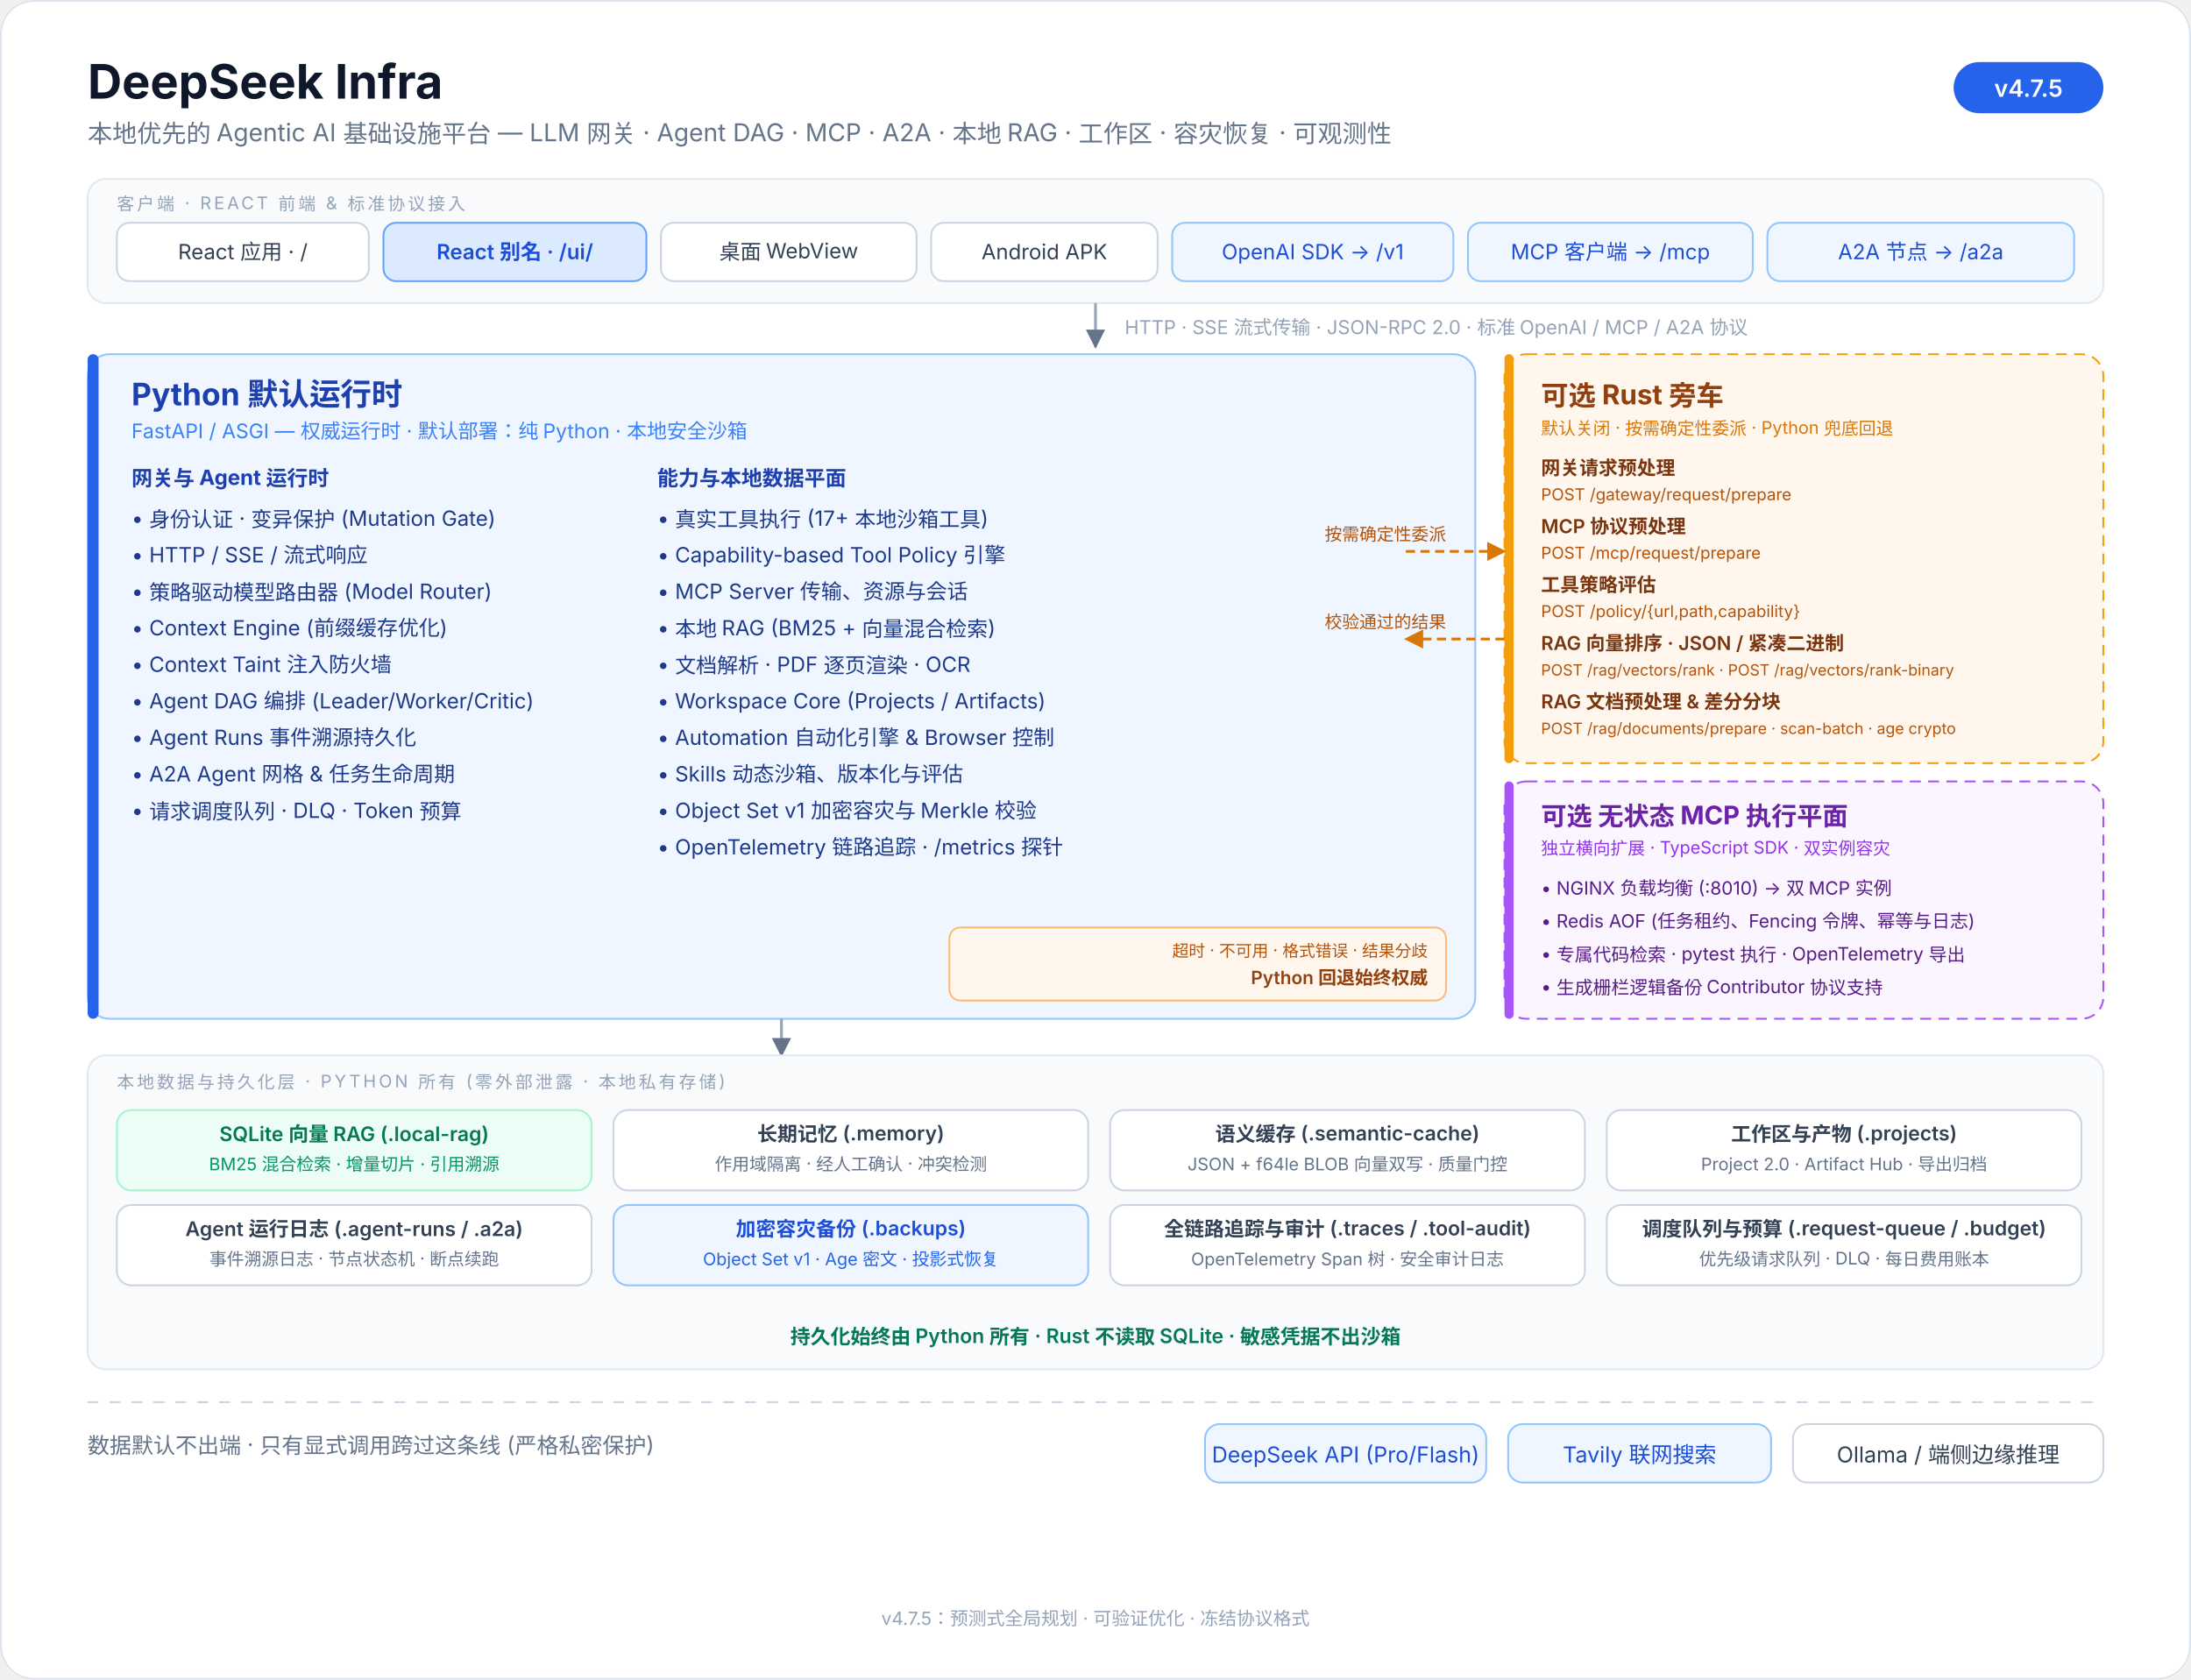
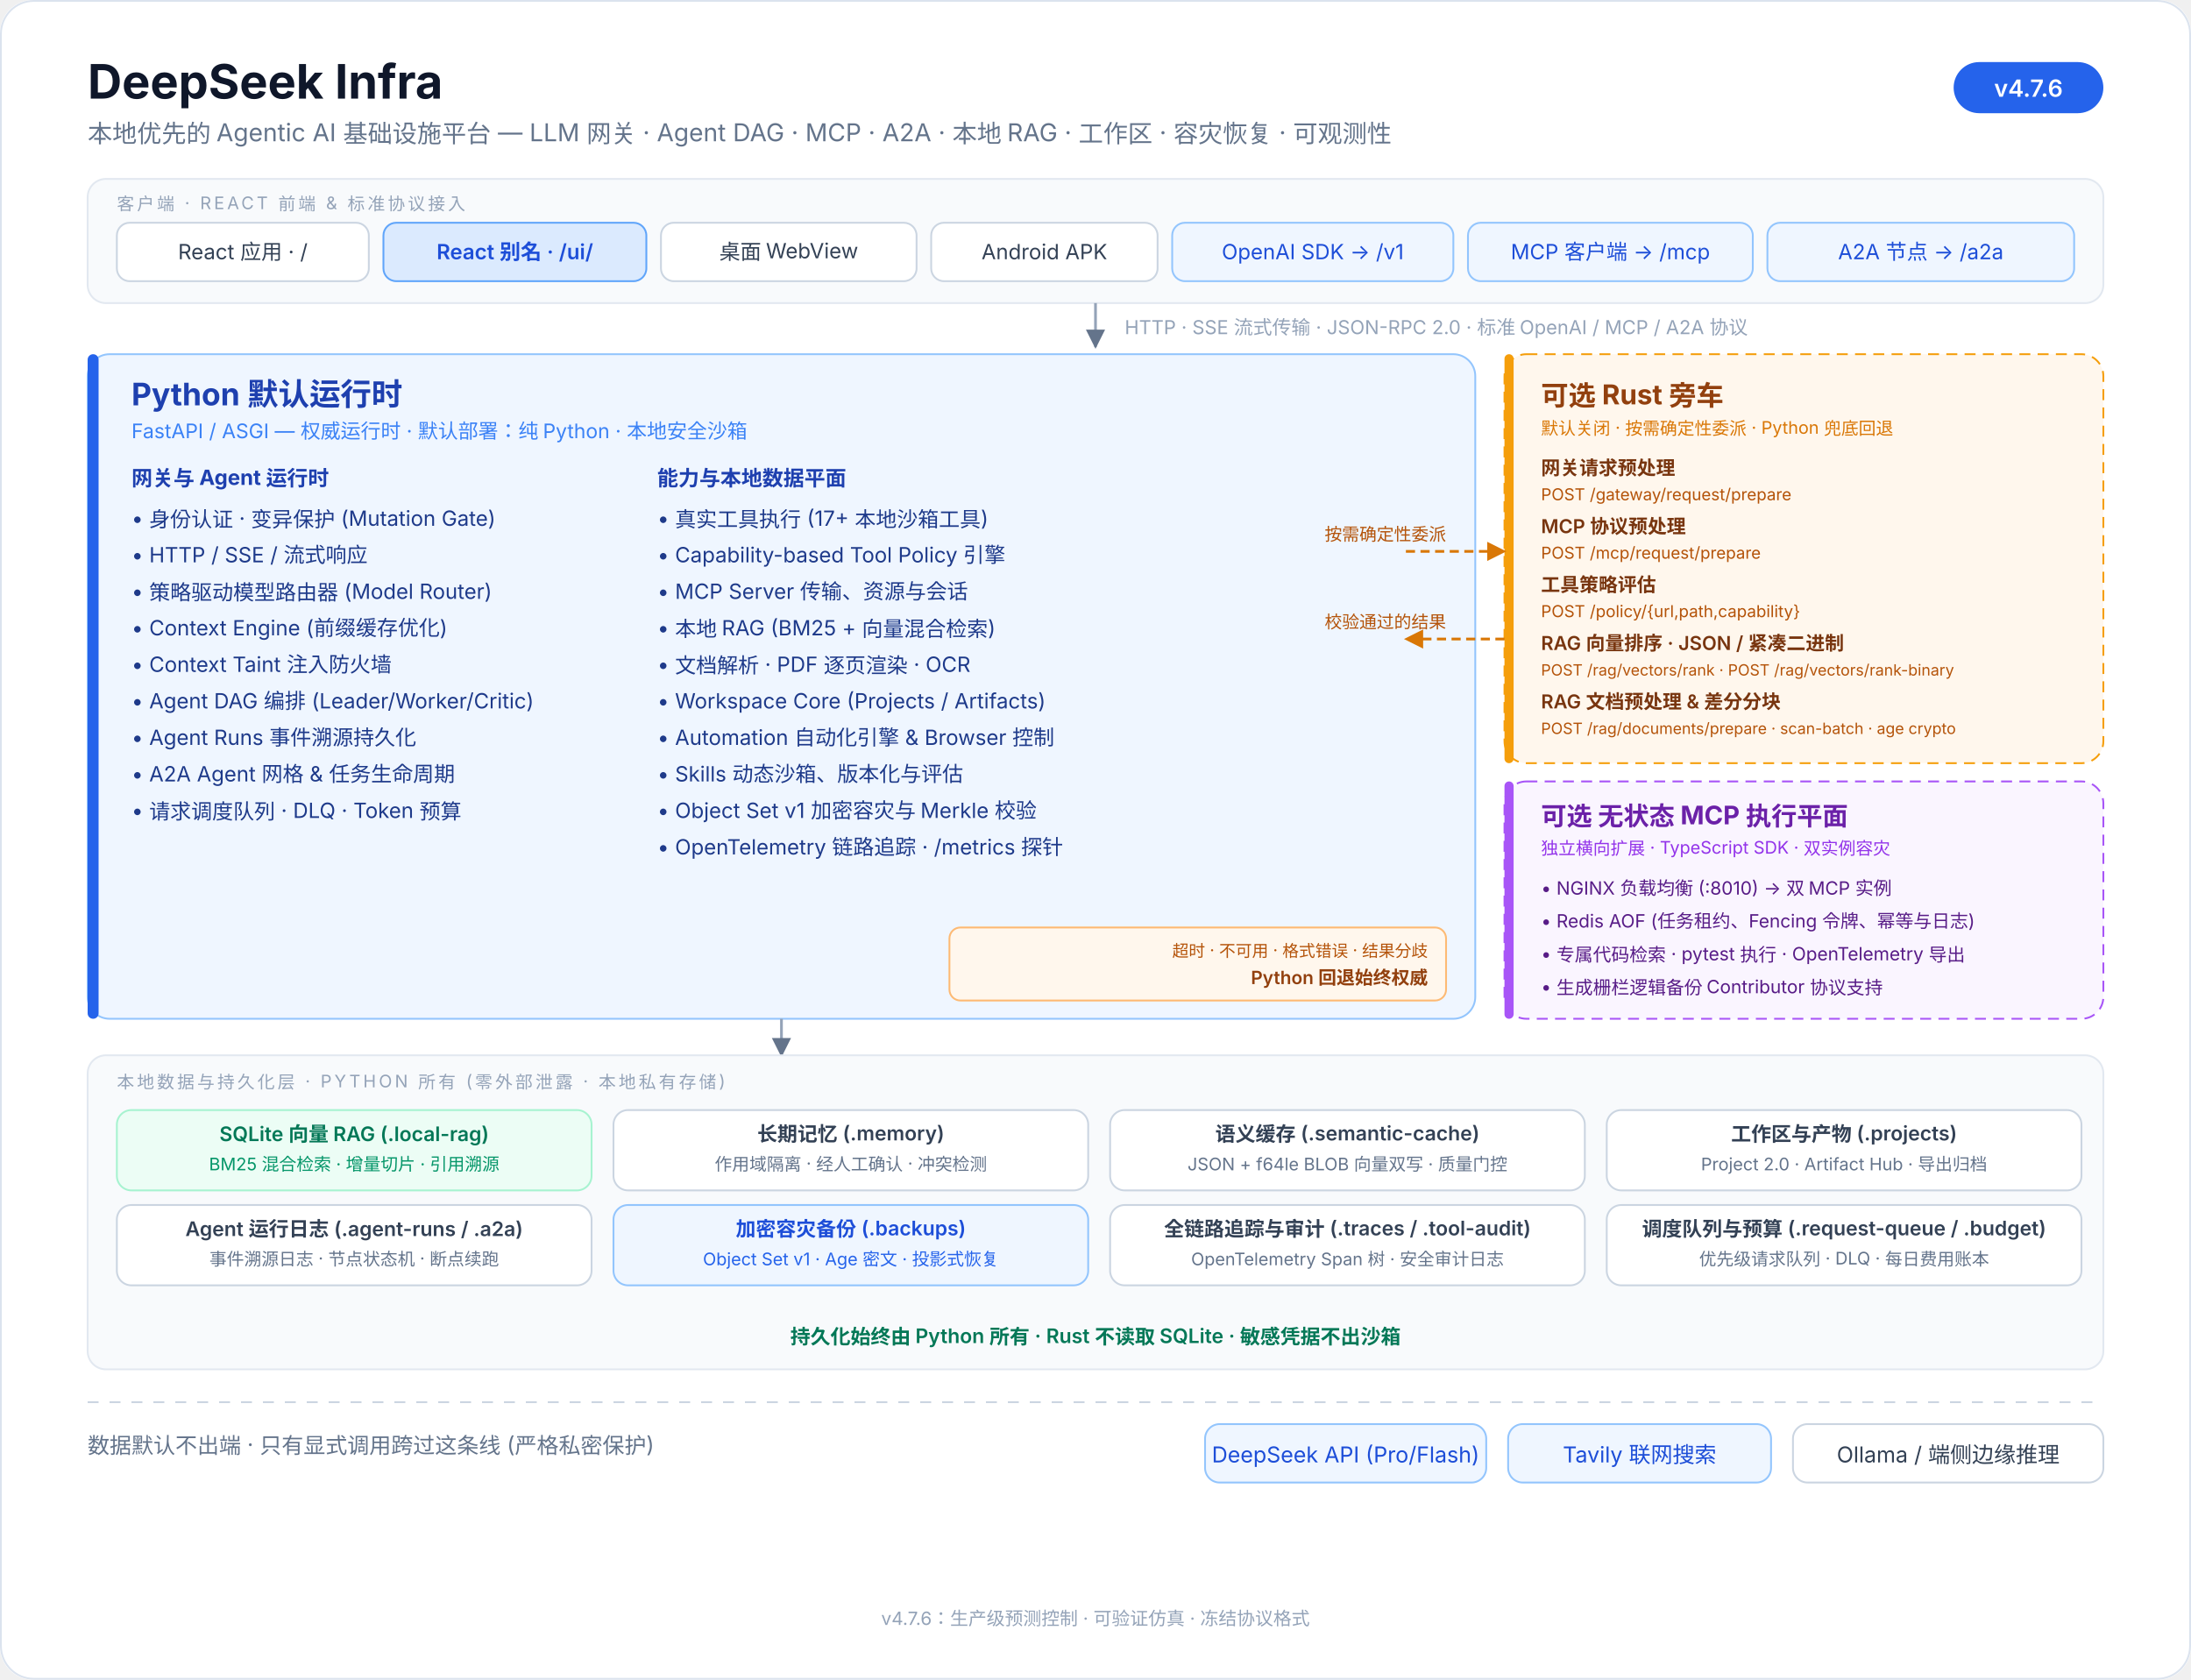
<svg xmlns="http://www.w3.org/2000/svg" viewBox="0 0 1200 920" font-family="ui-sans-serif, system-ui, -apple-system, 'Segoe UI', 'PingFang SC', 'Microsoft YaHei', sans-serif">
  <defs>
    <marker id="arrow" viewBox="0 0 10 10" refX="9" refY="5" markerWidth="7" markerHeight="7" orient="auto-start-reverse">
      <path d="M 0 0 L 10 5 L 0 10 z" fill="#64748b" />
    </marker>
    <marker id="rust-arrow" viewBox="0 0 10 10" refX="9" refY="5" markerWidth="7" markerHeight="7" orient="auto-start-reverse">
      <path d="M 0 0 L 10 5 L 0 10 z" fill="#d97706" />
    </marker>
  </defs>
  <rect x="0" y="0" width="1200" height="920" rx="18" fill="#ffffff" />
  <rect x="0.5" y="0.5" width="1199" height="919" rx="18" fill="none" stroke="#dbe3ee" />
  <text x="48" y="54" font-size="26" font-weight="700" fill="#0f172a">DeepSeek Infra</text>
  <text x="48" y="78" font-size="13.5" fill="#64748b">本地优先的 Agentic AI 基础设施平台 — LLM 网关 · Agent DAG · MCP · A2A · 本地 RAG · 工作区 · 容灾恢复 · 可观测性</text>
  <rect x="1070" y="34" width="82" height="28" rx="14" fill="#2563eb" />
-   <text x="1111" y="53" font-size="13" font-weight="600" fill="#ffffff" text-anchor="middle">v4.7.5</text>
+   <text x="1111" y="53" font-size="13" font-weight="600" fill="#ffffff" text-anchor="middle">v4.7.6</text>
  <rect x="48" y="98" width="1104" height="68" rx="10" fill="#f8fafc" stroke="#e2e8f0" />
  <text x="64" y="115" font-size="9.5" letter-spacing="1.5" fill="#94a3b8">客户端 · REACT 前端 &amp; 标准协议接入</text>
  <g font-size="11.5" fill="#334155" text-anchor="middle">
    <rect x="64" y="122" width="138" height="32" rx="7" fill="#ffffff" stroke="#cbd5e1" />
    <text x="133" y="142">React 应用 · /</text>
    <rect x="210" y="122" width="144" height="32" rx="7" fill="#dbeafe" stroke="#60a5fa" />
    <text x="282" y="142" fill="#1d4ed8" font-weight="600">React 别名 · /ui/</text>
    <rect x="362" y="122" width="140" height="32" rx="7" fill="#ffffff" stroke="#cbd5e1" />
    <text x="432" y="142">桌面 WebView</text>
    <rect x="510" y="122" width="124" height="32" rx="7" fill="#ffffff" stroke="#cbd5e1" />
    <text x="572" y="142">Android APK</text>
    <rect x="642" y="122" width="154" height="32" rx="7" fill="#eff6ff" stroke="#93c5fd" />
    <text x="719" y="142" fill="#1d4ed8">OpenAI SDK → /v1</text>
    <rect x="804" y="122" width="156" height="32" rx="7" fill="#eff6ff" stroke="#93c5fd" />
    <text x="882" y="142" fill="#1d4ed8">MCP 客户端 → /mcp</text>
    <rect x="968" y="122" width="168" height="32" rx="7" fill="#eff6ff" stroke="#93c5fd" />
    <text x="1052" y="142" fill="#1d4ed8">A2A 节点 → /a2a</text>
  </g>
  <line x1="600" y1="166" x2="600" y2="190" stroke="#94a3b8" stroke-width="1.5" marker-end="url(#arrow)" />
  <text x="616" y="183" font-size="10.5" fill="#94a3b8">HTTP · SSE 流式传输 · JSON-RPC 2.0 · 标准 OpenAI / MCP / A2A 协议</text>
  <rect x="48" y="194" width="760" height="364" rx="12" fill="#eff6ff" stroke="#93c5fd" />
  <rect x="48" y="194" width="6" height="364" rx="3" fill="#2563eb" />
  <text x="72" y="222" font-size="17" font-weight="700" fill="#1e40af">Python 默认运行时</text>
  <text x="72" y="240" font-size="11" fill="#3b82f6">FastAPI / ASGI — 权威运行时 · 默认部署：纯 Python · 本地安全沙箱</text>
  <g font-size="11.5" fill="#1e3a8a">
    <text x="72" y="266" font-weight="700" fill="#1e40af">网关与 Agent 运行时</text>
    <text x="72" y="288">• 身份认证 · 变异保护 (Mutation Gate)</text>
    <text x="72" y="308">• HTTP / SSE / 流式响应</text>
    <text x="72" y="328">• 策略驱动模型路由器 (Model Router)</text>
    <text x="72" y="348">• Context Engine (前缀缓存优化)</text>
    <text x="72" y="368">• Context Taint 注入防火墙</text>
    <text x="72" y="388">• Agent DAG 编排 (Leader/Worker/Critic)</text>
    <text x="72" y="408">• Agent Runs 事件溯源持久化</text>
    <text x="72" y="428">• A2A Agent 网格 &amp; 任务生命周期</text>
    <text x="72" y="448">• 请求调度队列 · DLQ · Token 预算</text>
    <text x="360" y="266" font-weight="700" fill="#1e40af">能力与本地数据平面</text>
    <text x="360" y="288">• 真实工具执行 (17+ 本地沙箱工具)</text>
    <text x="360" y="308">• Capability-based Tool Policy 引擎</text>
    <text x="360" y="328">• MCP Server 传输、资源与会话</text>
    <text x="360" y="348">• 本地 RAG (BM25 + 向量混合检索)</text>
    <text x="360" y="368">• 文档解析 · PDF 逐页渲染 · OCR</text>
    <text x="360" y="388">• Workspace Core (Projects / Artifacts)</text>
    <text x="360" y="408">• Automation 自动化引擎 &amp; Browser 控制</text>
    <text x="360" y="428">• Skills 动态沙箱、版本化与评估</text>
    <text x="360" y="448">• Object Set v1 加密容灾与 Merkle 校验</text>
    <text x="360" y="468">• OpenTelemetry 链路追踪 · /metrics 探针</text>
  </g>
  <rect x="824" y="194" width="328" height="224" rx="12" fill="#fff7ed" stroke="#f59e0b" stroke-dasharray="6 4" />
  <rect x="824" y="194" width="5" height="224" rx="2.5" fill="#f59e0b" />
  <text x="844" y="222" font-size="15" font-weight="700" fill="#92400e">可选 Rust 旁车</text>
  <text x="844" y="238" font-size="9.5" fill="#d97706">默认关闭 · 按需确定性委派 · Python 兜底回退</text>
  <g font-size="10.5" fill="#78350f">
    <text x="844" y="260" font-weight="600">网关请求预处理</text>
    <text x="844" y="274" font-size="9" fill="#b45309">POST /gateway/request/prepare</text>
    <text x="844" y="292" font-weight="600">MCP 协议预处理</text>
    <text x="844" y="306" font-size="9" fill="#b45309">POST /mcp/request/prepare</text>
    <text x="844" y="324" font-weight="600">工具策略评估</text>
    <text x="844" y="338" font-size="9" fill="#b45309">POST /policy/{url,path,capability}</text>
    <text x="844" y="356" font-weight="600">RAG 向量排序 · JSON / 紧凑二进制</text>
    <text x="844" y="370" font-size="8.5" fill="#b45309">POST /rag/vectors/rank · POST /rag/vectors/rank-binary</text>
    <text x="844" y="388" font-weight="600">RAG 文档预处理 &amp; 差分分块</text>
    <text x="844" y="402" font-size="8.5" fill="#b45309">POST /rag/documents/prepare · scan-batch · age crypto</text>
  </g>
  <rect x="824" y="428" width="328" height="130" rx="12" fill="#faf5ff" stroke="#a855f7" stroke-dasharray="6 4" />
  <rect x="824" y="428" width="5" height="130" rx="2.5" fill="#a855f7" />
  <text x="844" y="452" font-size="14" font-weight="700" fill="#6b21a8">可选 无状态 MCP 执行平面</text>
  <text x="844" y="468" font-size="9.5" fill="#9333ea">独立横向扩展 · TypeScript SDK · 双实例容灾</text>
  <g font-size="10" fill="#581c87">
    <text x="844" y="490">• NGINX 负载均衡 (:8010) → 双 MCP 实例</text>
    <text x="844" y="508">• Redis AOF (任务租约、Fencing 令牌、幂等与日志)</text>
    <text x="844" y="526">• 专属代码检索 · pytest 执行 · OpenTelemetry 导出</text>
    <text x="844" y="544">• 生成栅栏逻辑备份 Contributor 协议支持</text>
  </g>
  <text x="792" y="296" font-size="9.5" fill="#b45309" text-anchor="end">按需确定性委派</text>
  <line x1="770" y1="302" x2="824" y2="302" stroke="#d97706" stroke-width="1.5" stroke-dasharray="5 3" marker-end="url(#rust-arrow)" />
  <line x1="824" y1="350" x2="770" y2="350" stroke="#d97706" stroke-width="1.5" stroke-dasharray="5 3" marker-end="url(#rust-arrow)" />
  <text x="792" y="344" font-size="9.5" fill="#b45309" text-anchor="end">校验通过的结果</text>
  <rect x="520" y="508" width="272" height="40" rx="6" fill="#fff7ed" stroke="#fdba74" />
  <text x="782" y="524" font-size="9" fill="#b45309" text-anchor="end">超时 · 不可用 · 格式错误 · 结果分歧</text>
  <text x="782" y="539" font-size="10" fill="#92400e" text-anchor="end" font-weight="600">Python 回退始终权威</text>
  <line x1="428" y1="558" x2="428" y2="578" stroke="#94a3b8" stroke-width="1.5" marker-end="url(#arrow)" />
  <rect x="48" y="578" width="1104" height="172" rx="10" fill="#f8fafc" stroke="#e2e8f0" />
  <text x="64" y="596" font-size="9.5" letter-spacing="1.5" fill="#94a3b8">本地数据与持久化层 · PYTHON 所有 (零外部泄露 · 本地私有存储)</text>
  <g font-size="11" fill="#334155" text-anchor="middle">
    <rect x="64" y="608" width="260" height="44" rx="8" fill="#ecfdf5" stroke="#a7f3d0" />
    <text x="194" y="625" fill="#047857" font-weight="600">SQLite 向量 RAG (.local-rag)</text>
    <text x="194" y="641" font-size="9.5" fill="#059669">BM25 混合检索 · 增量切片 · 引用溯源</text>
    <rect x="336" y="608" width="260" height="44" rx="8" fill="#ffffff" stroke="#cbd5e1" />
    <text x="466" y="625" font-weight="600">长期记忆 (.memory)</text>
    <text x="466" y="641" font-size="9.5" fill="#64748b">作用域隔离 · 经人工确认 · 冲突检测</text>
    <rect x="608" y="608" width="260" height="44" rx="8" fill="#ffffff" stroke="#cbd5e1" />
    <text x="738" y="625" font-weight="600">语义缓存 (.semantic-cache)</text>
    <text x="738" y="641" font-size="9.5" fill="#64748b">JSON + f64le BLOB 向量双写 · 质量门控</text>
    <rect x="880" y="608" width="260" height="44" rx="8" fill="#ffffff" stroke="#cbd5e1" />
    <text x="1010" y="625" font-weight="600">工作区与产物 (.projects)</text>
    <text x="1010" y="641" font-size="9.5" fill="#64748b">Project 2.0 · Artifact Hub · 导出归档</text>
    <rect x="64" y="660" width="260" height="44" rx="8" fill="#ffffff" stroke="#cbd5e1" />
    <text x="194" y="677" font-weight="600">Agent 运行日志 (.agent-runs / .a2a)</text>
    <text x="194" y="693" font-size="9.5" fill="#64748b">事件溯源日志 · 节点状态机 · 断点续跑</text>
    <rect x="336" y="660" width="260" height="44" rx="8" fill="#eff6ff" stroke="#93c5fd" />
    <text x="466" y="677" fill="#1d4ed8" font-weight="600">加密容灾备份 (.backups)</text>
    <text x="466" y="693" font-size="9.5" fill="#2563eb">Object Set v1 · Age 密文 · 投影式恢复</text>
    <rect x="608" y="660" width="260" height="44" rx="8" fill="#ffffff" stroke="#cbd5e1" />
    <text x="738" y="677" font-weight="600">全链路追踪与审计 (.traces / .tool-audit)</text>
    <text x="738" y="693" font-size="9.5" fill="#64748b">OpenTelemetry Span 树 · 安全审计日志</text>
    <rect x="880" y="660" width="260" height="44" rx="8" fill="#ffffff" stroke="#cbd5e1" />
    <text x="1010" y="677" font-weight="600">调度队列与预算 (.request-queue / .budget)</text>
    <text x="1010" y="693" font-size="9.5" fill="#64748b">优先级请求队列 · DLQ · 每日费用账本</text>
  </g>
  <text x="600" y="736" font-size="11" fill="#047857" text-anchor="middle" font-weight="600">持久化始终由 Python 所有 · Rust 不读取 SQLite · 敏感凭据不出沙箱</text>
  <line x1="48" y1="768" x2="1152" y2="768" stroke="#cbd5e1" stroke-dasharray="6 6" />
  <text x="48" y="796" font-size="12" fill="#64748b">数据默认不出端 · 只有显式调用跨过这条线 (严格私密保护)</text>
  <g font-size="12" text-anchor="middle">
    <rect x="660" y="780" width="154" height="32" rx="8" fill="#eff6ff" stroke="#93c5fd" />
    <text x="737" y="801" fill="#1d4ed8">DeepSeek API (Pro/Flash)</text>
    <rect x="826" y="780" width="144" height="32" rx="8" fill="#eff6ff" stroke="#93c5fd" />
    <text x="898" y="801" fill="#1d4ed8">Tavily 联网搜索</text>
    <rect x="982" y="780" width="170" height="32" rx="8" fill="#ffffff" stroke="#cbd5e1" />
    <text x="1067" y="801" fill="#334155">Ollama / 端侧边缘推理</text>
  </g>
-   <text x="600" y="890" font-size="10" fill="#94a3b8" text-anchor="middle">v4.7.5：预测式全局规划 · 可验证优化 · 冻结协议格式</text>
+   <text x="600" y="890" font-size="10" fill="#94a3b8" text-anchor="middle">v4.7.6：生产级预测控制 · 可验证仿真 · 冻结协议格式</text>
</svg>
